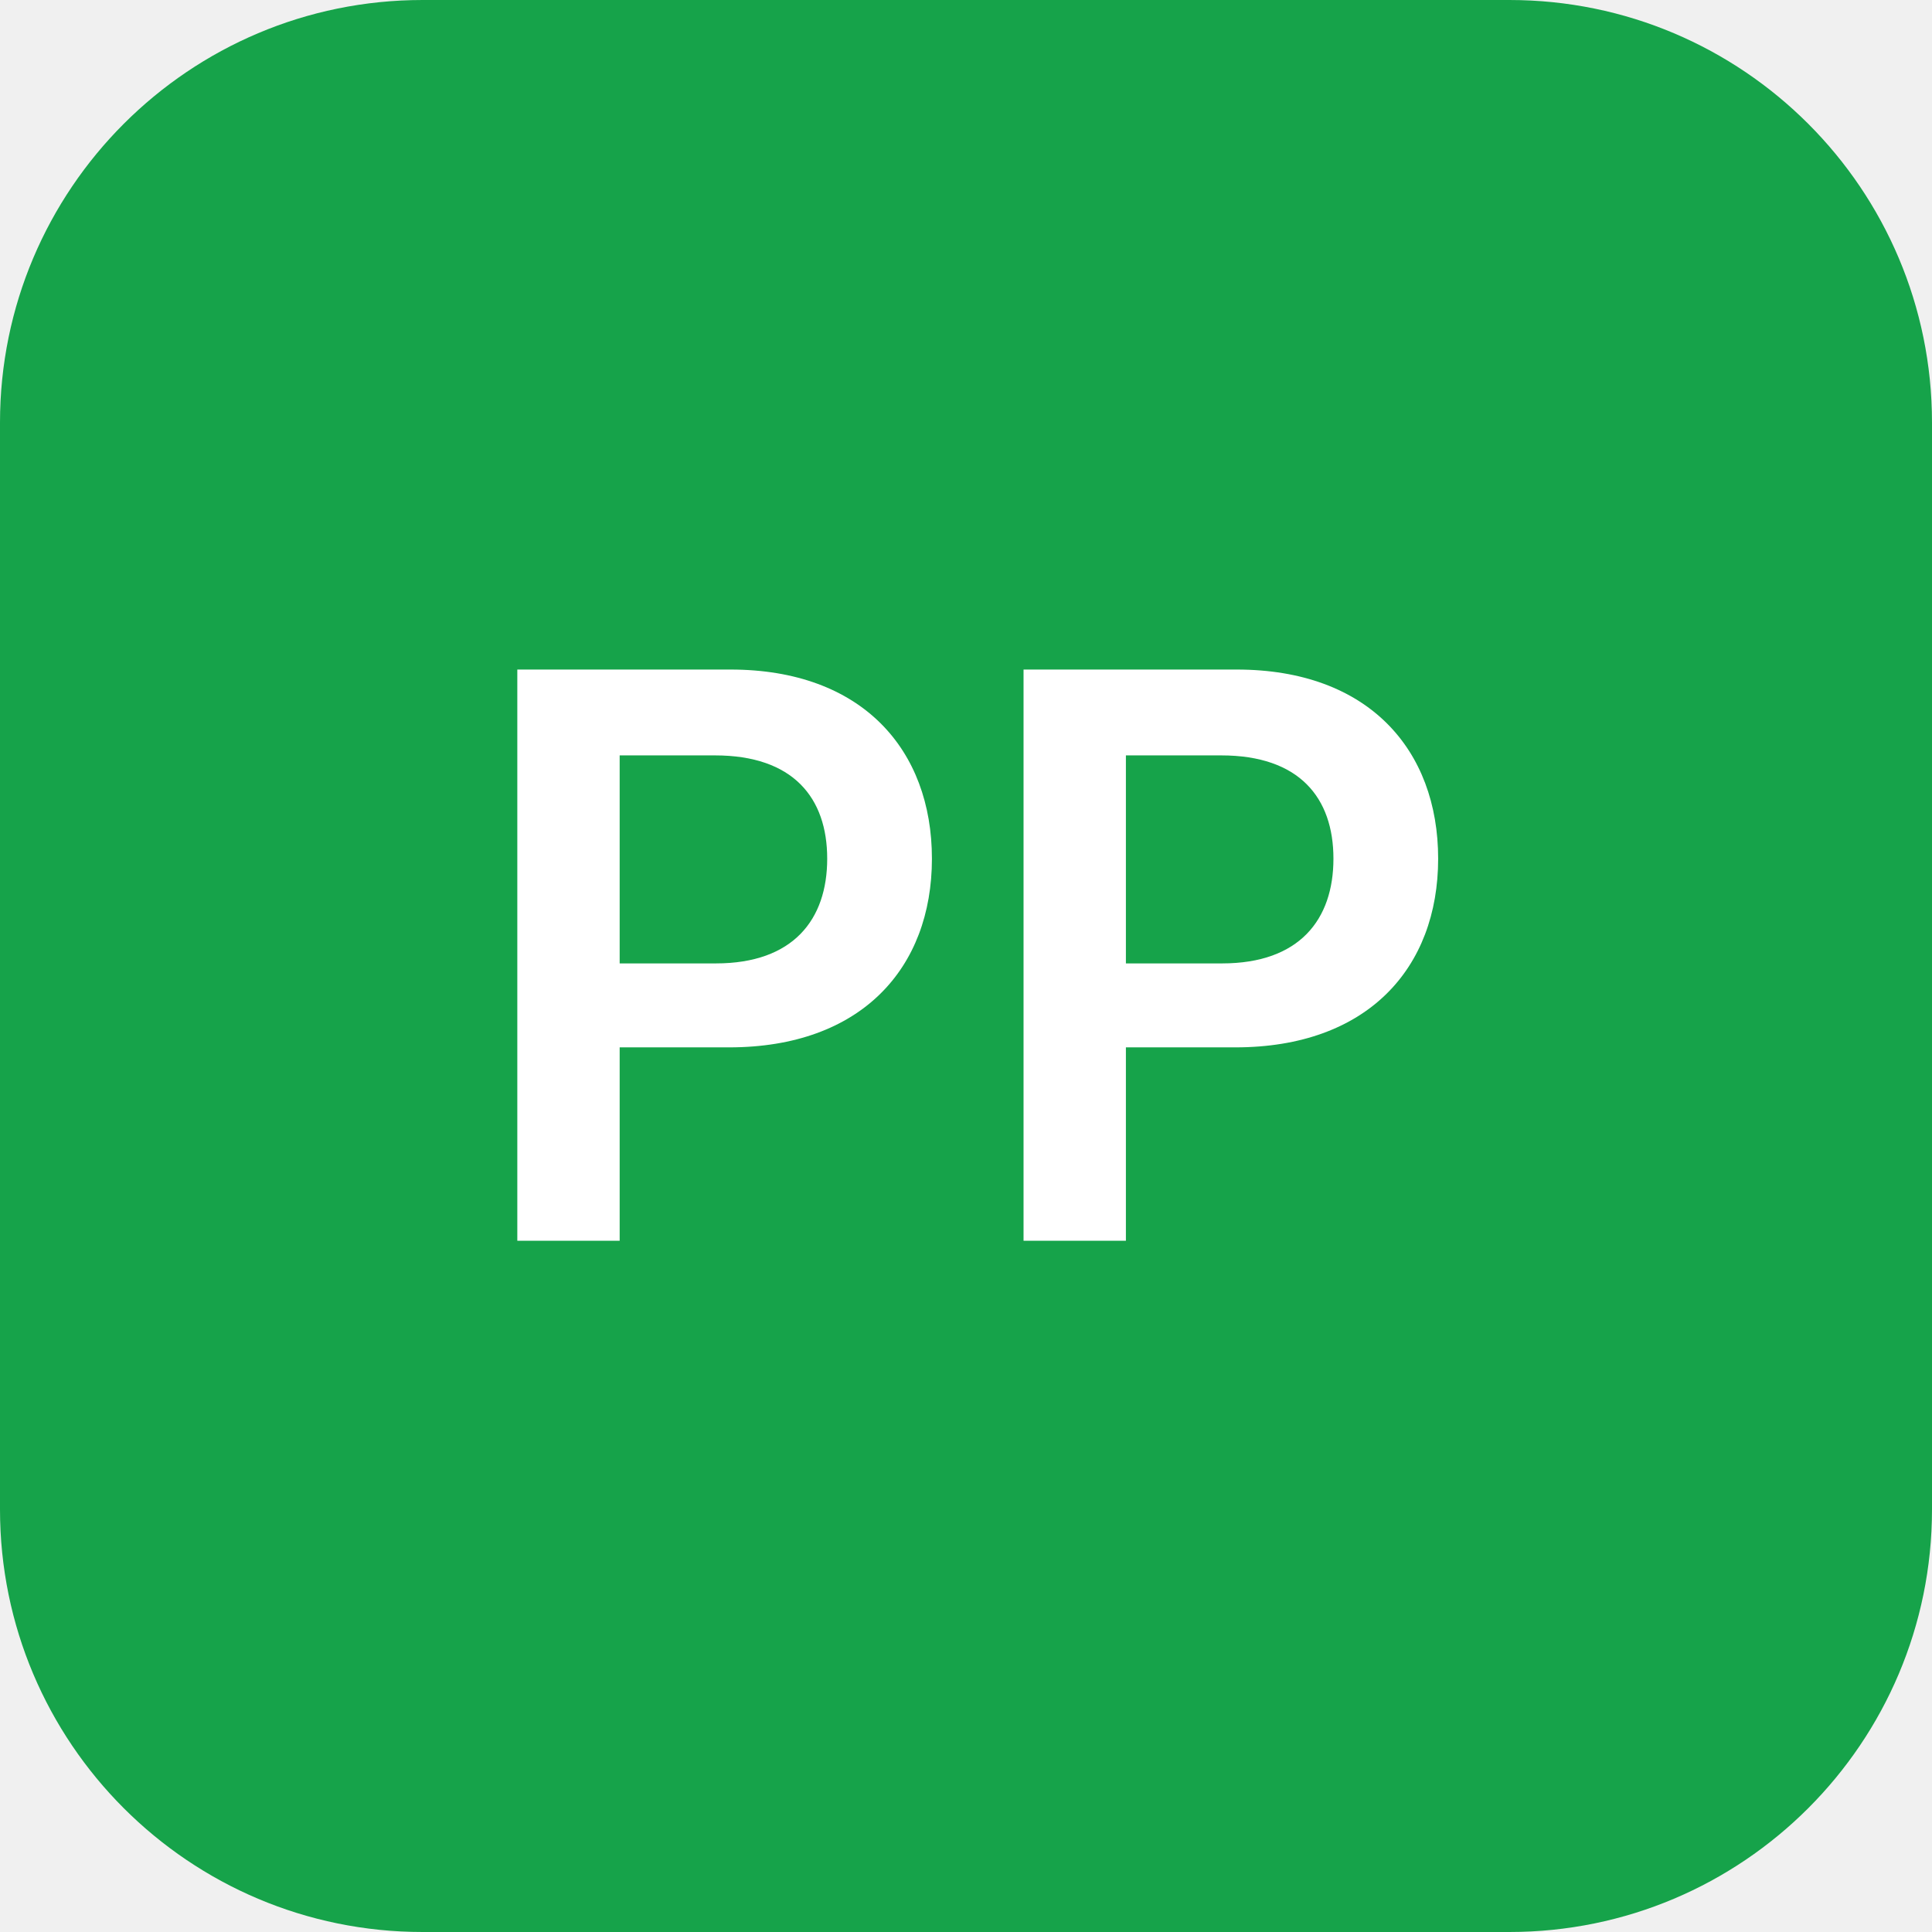
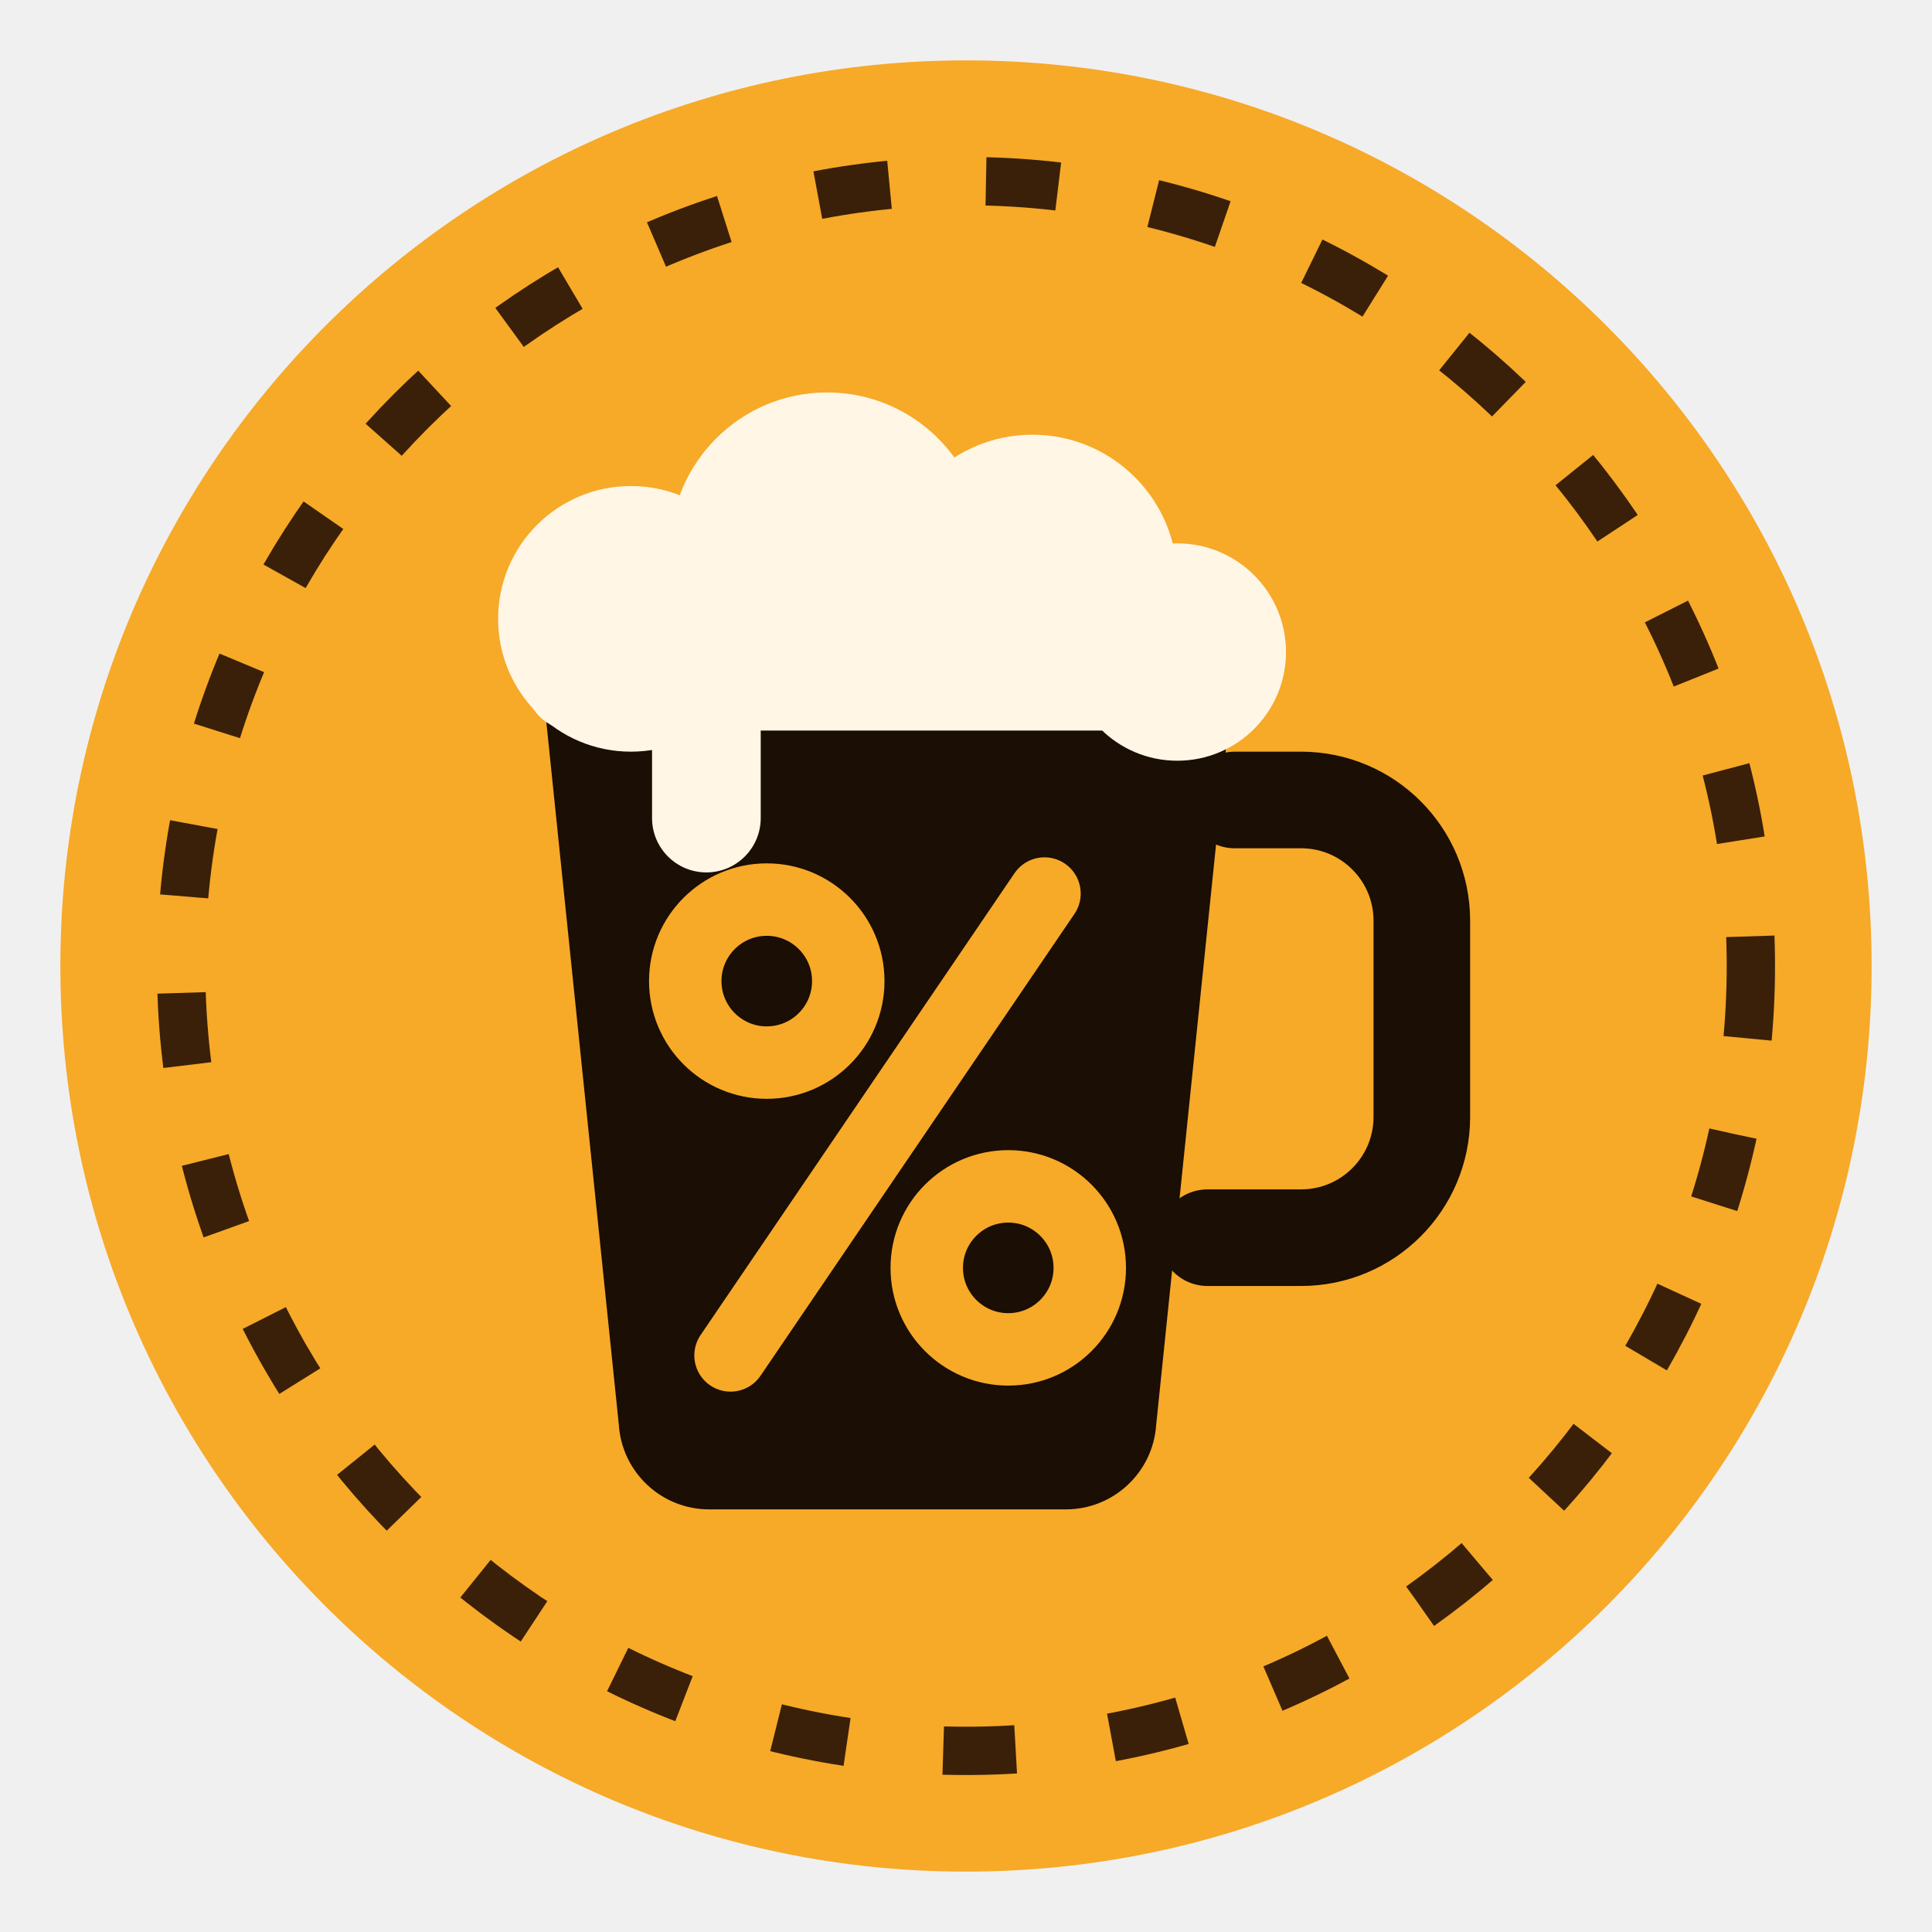
<svg xmlns="http://www.w3.org/2000/svg" viewBox="0 0 64 64">
-   <rect width="64" height="64" rx="14" fill="#16a34a" />
-   <text x="32" y="32" dy="0.35em" text-anchor="middle" font-family="ui-sans-serif, system-ui, -apple-system, sans-serif" font-size="26" font-weight="600" fill="#ffffff">PP</text>
+   <circle cx="32" cy="32" r="30" fill="#f7a928" />
+   <circle cx="32" cy="32" r="26" fill="none" stroke="#3a2008" stroke-width="1.6" stroke-dasharray="2.4 3.2" />
+   <g transform="translate(-2.6 1)">
+     <path d="M20.5 21h23l-2.6 25.2a3 3 0 0 1-3 2.8H26.1a3 3 0 0 1-3-2.8z" fill="#1a0e05" />
+     <path d="M43.5 25.5h2.2a4 4 0 0 1 4 4v6.5a4 4 0 0 1-4 4h-3.1" fill="none" stroke="#1a0e05" stroke-width="3.2" stroke-linecap="round" />
+     <g fill="#fff6e6">
+       <circle cx="23.5" cy="19.5" r="4.4" />
+       <circle cx="30" cy="17.2" r="5.2" />
+       <circle cx="36.8" cy="18.2" r="4.8" />
+       <circle cx="41.6" cy="20.6" r="3.6" />
+       <rect x="20" y="19" width="24" height="4.2" rx="1.6" />
+       <path d="M24.2 22.5h3.6v3.6a1.8 1.8 0 0 1-3.6 0z" />
+     </g>
+     <g fill="none" stroke="#f7a928" stroke-width="2.4" stroke-linecap="round">
+       <circle cx="28" cy="31.5" r="2.7" />
+       <circle cx="36" cy="41" r="2.7" />
+       <path d="M37.2 28.6 26.8 43.9" />
+     </g>
+   </g>
</svg>
